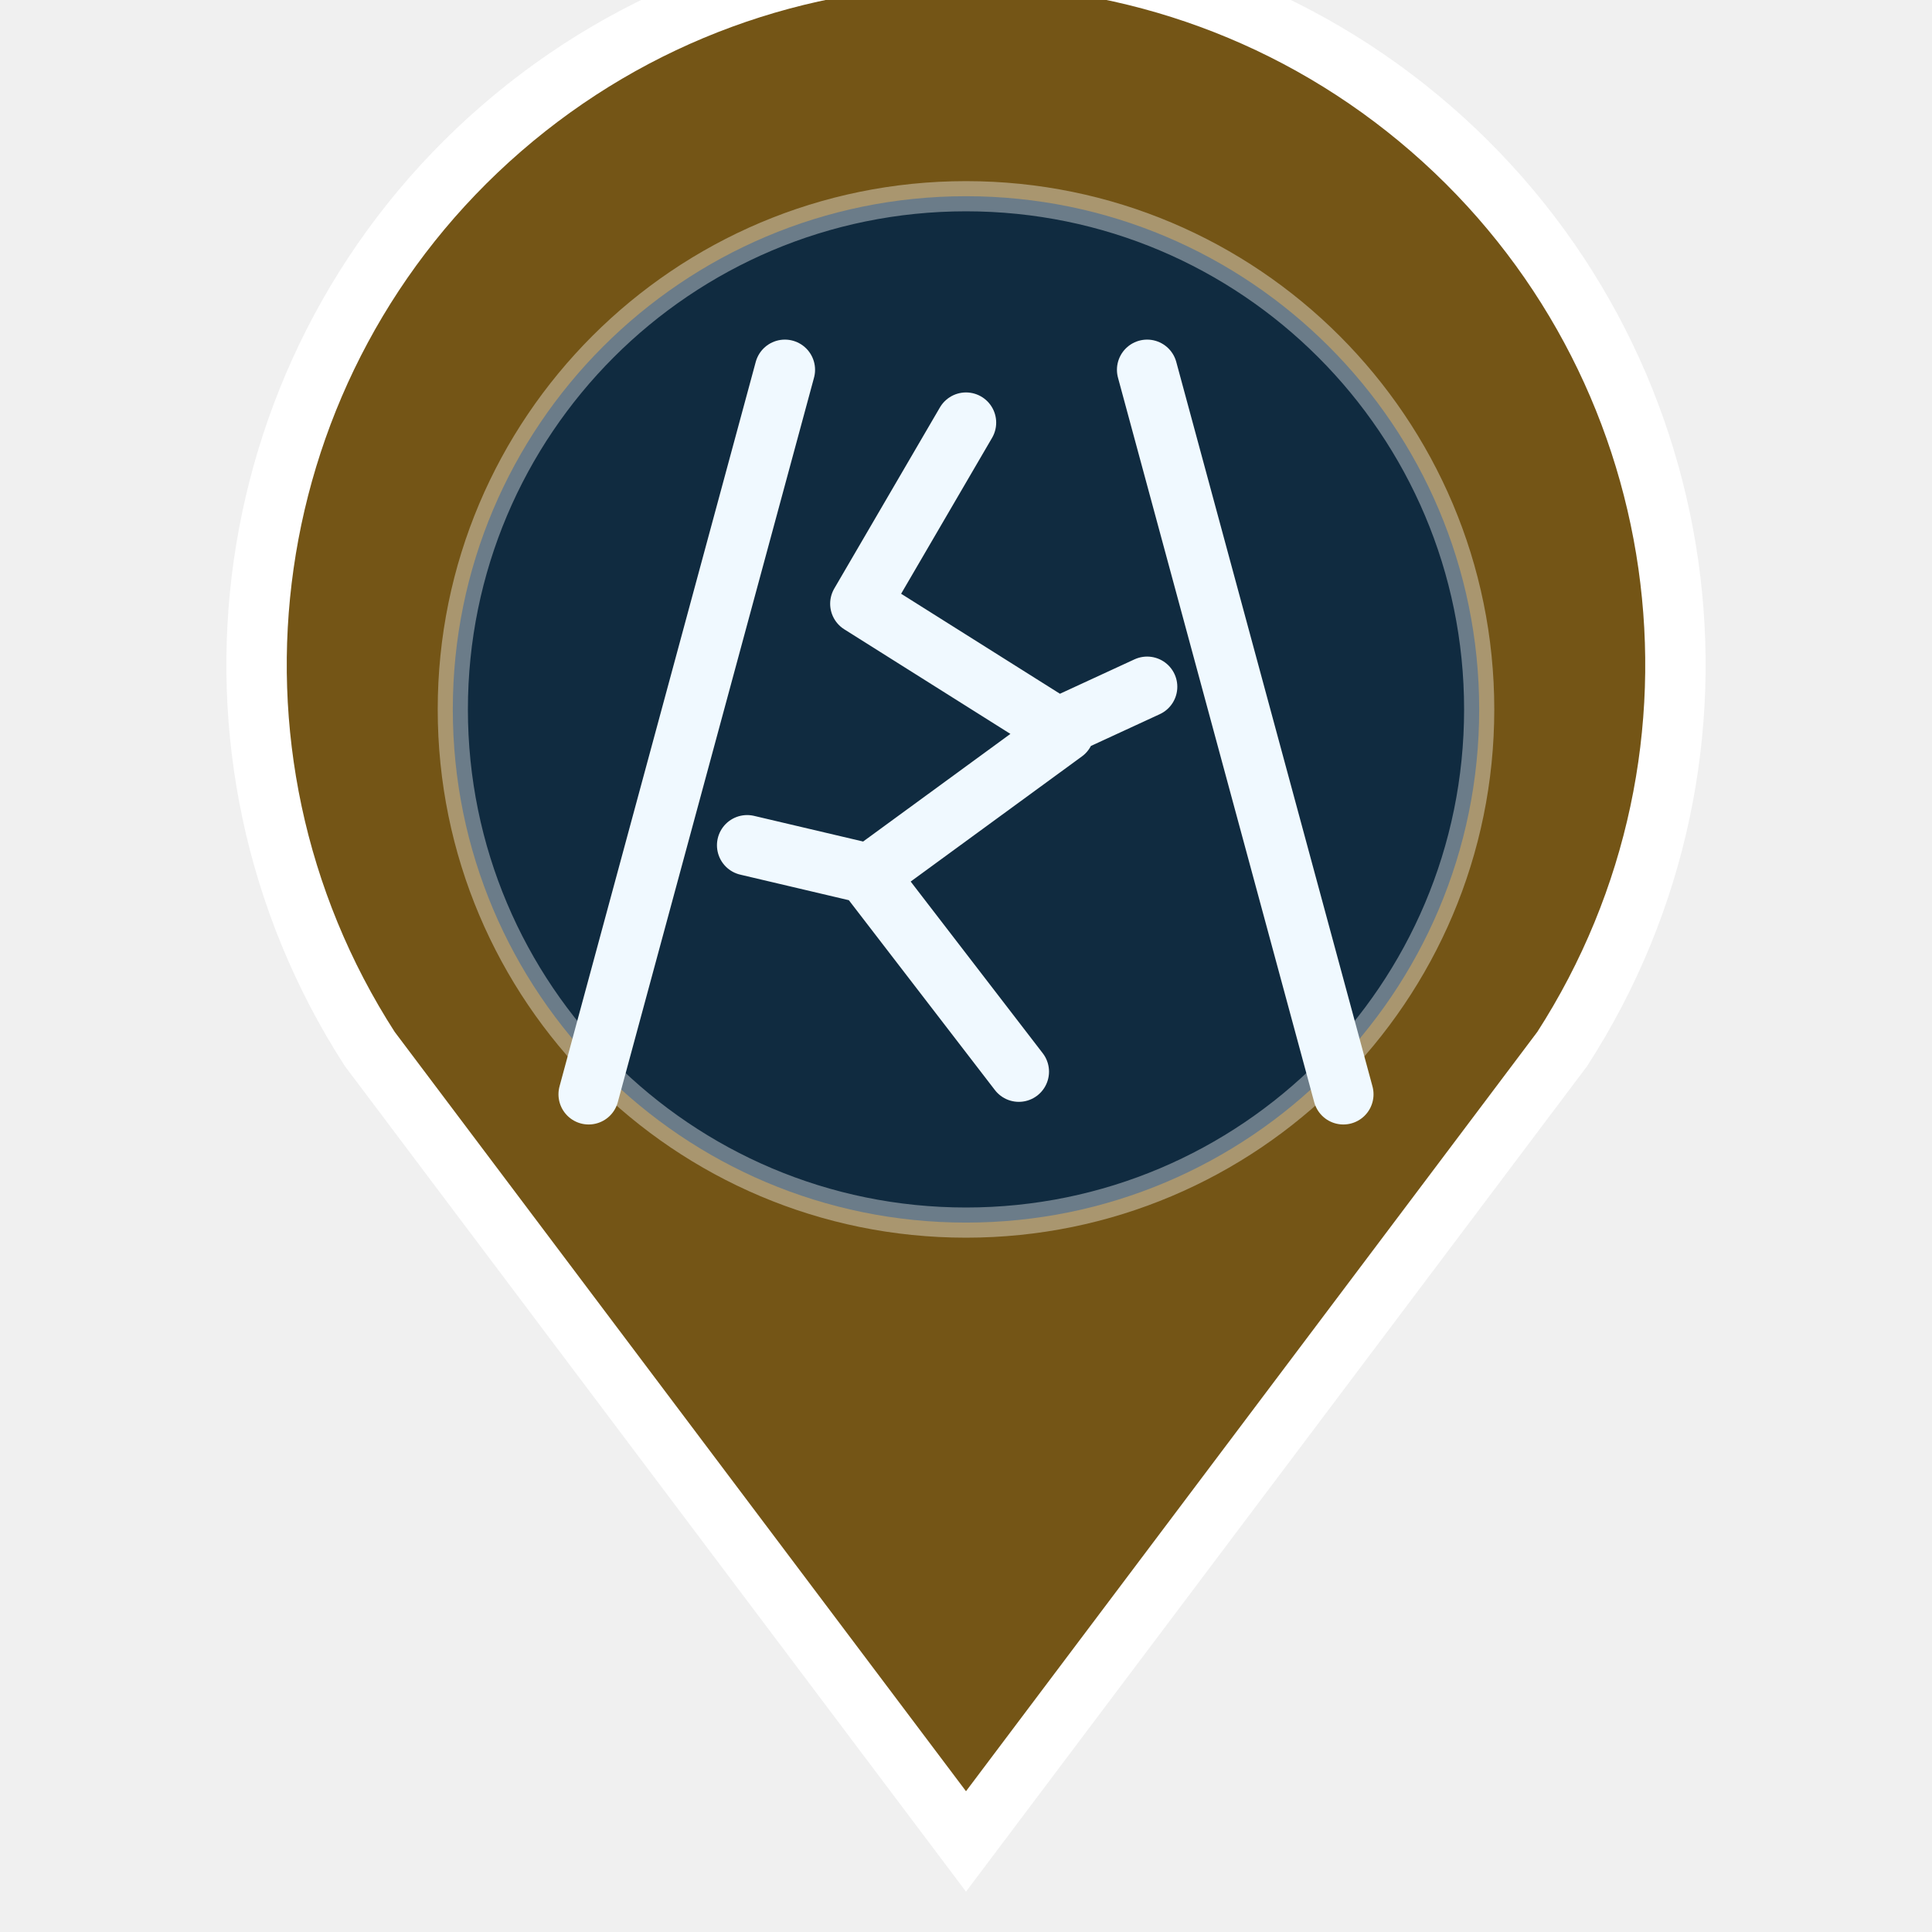
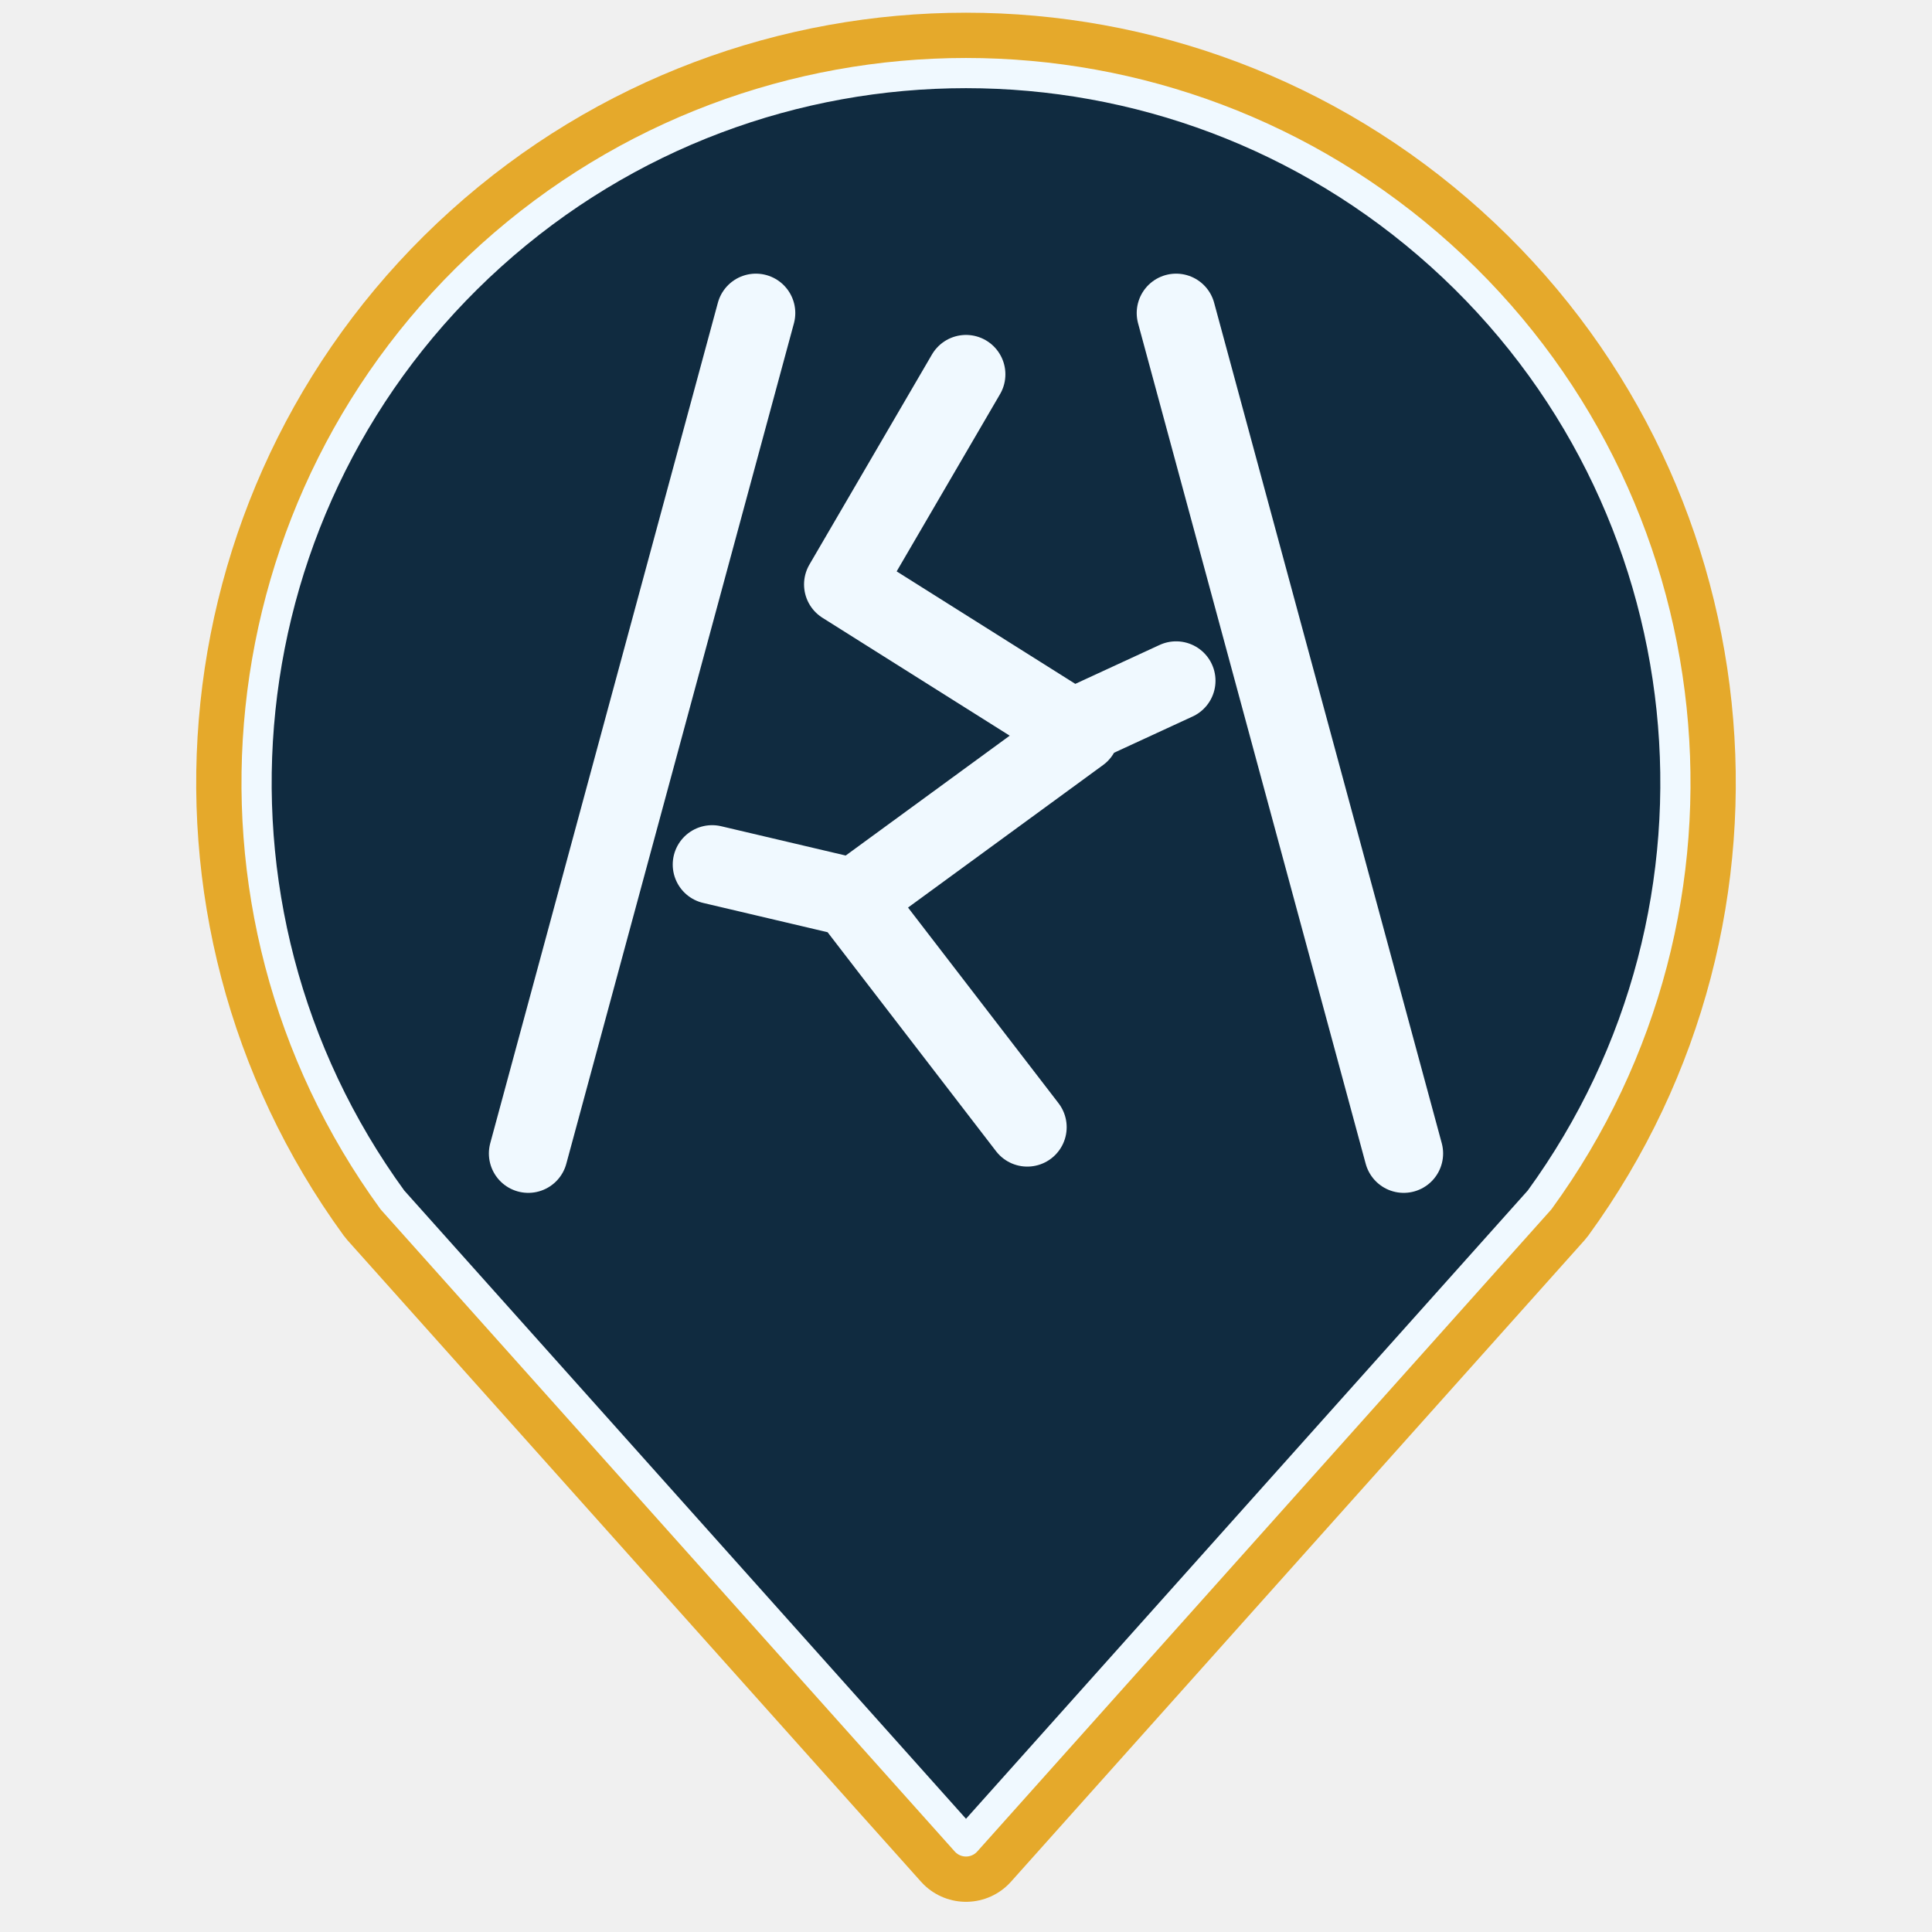
<svg xmlns="http://www.w3.org/2000/svg" width="256" height="256" viewBox="0 0 256 256">
-   <path d="M128 244 49 139a94 94 0 1 1 158 0Z" fill="#745516" stroke="#fff" stroke-width="8" />
-   <circle cx="128" cy="94" r="68" fill="#102b40" stroke="#ffffff" stroke-opacity=".38" stroke-width="4" />
-   <g fill="none" stroke="#f0f9ff" stroke-width="8" stroke-linecap="round" stroke-linejoin="round">
+   <path d="M128 244 52 159a94 94 0 1 1 152 0Z" fill="#102b40" stroke="#e5a92b" stroke-width="16" stroke-linejoin="round" />
+   <path d="M128 244 52 159a94 94 0 1 1 152 0Z" fill="#102b40" stroke="#f0f9ff" stroke-width="4" stroke-linejoin="round" />
+   <g transform="translate(-20.48 -15.36) scale(1.16)" fill="none" stroke="#f0f9ff" stroke-width="9" stroke-linecap="round" stroke-linejoin="round">
    <path d="M104 49 78 145M152 49l26 96" />
    <path d="m128 56-14 24 27 17-26 19 20 26M139 97l13-6m-36 25-17-4" />
  </g>
</svg>
